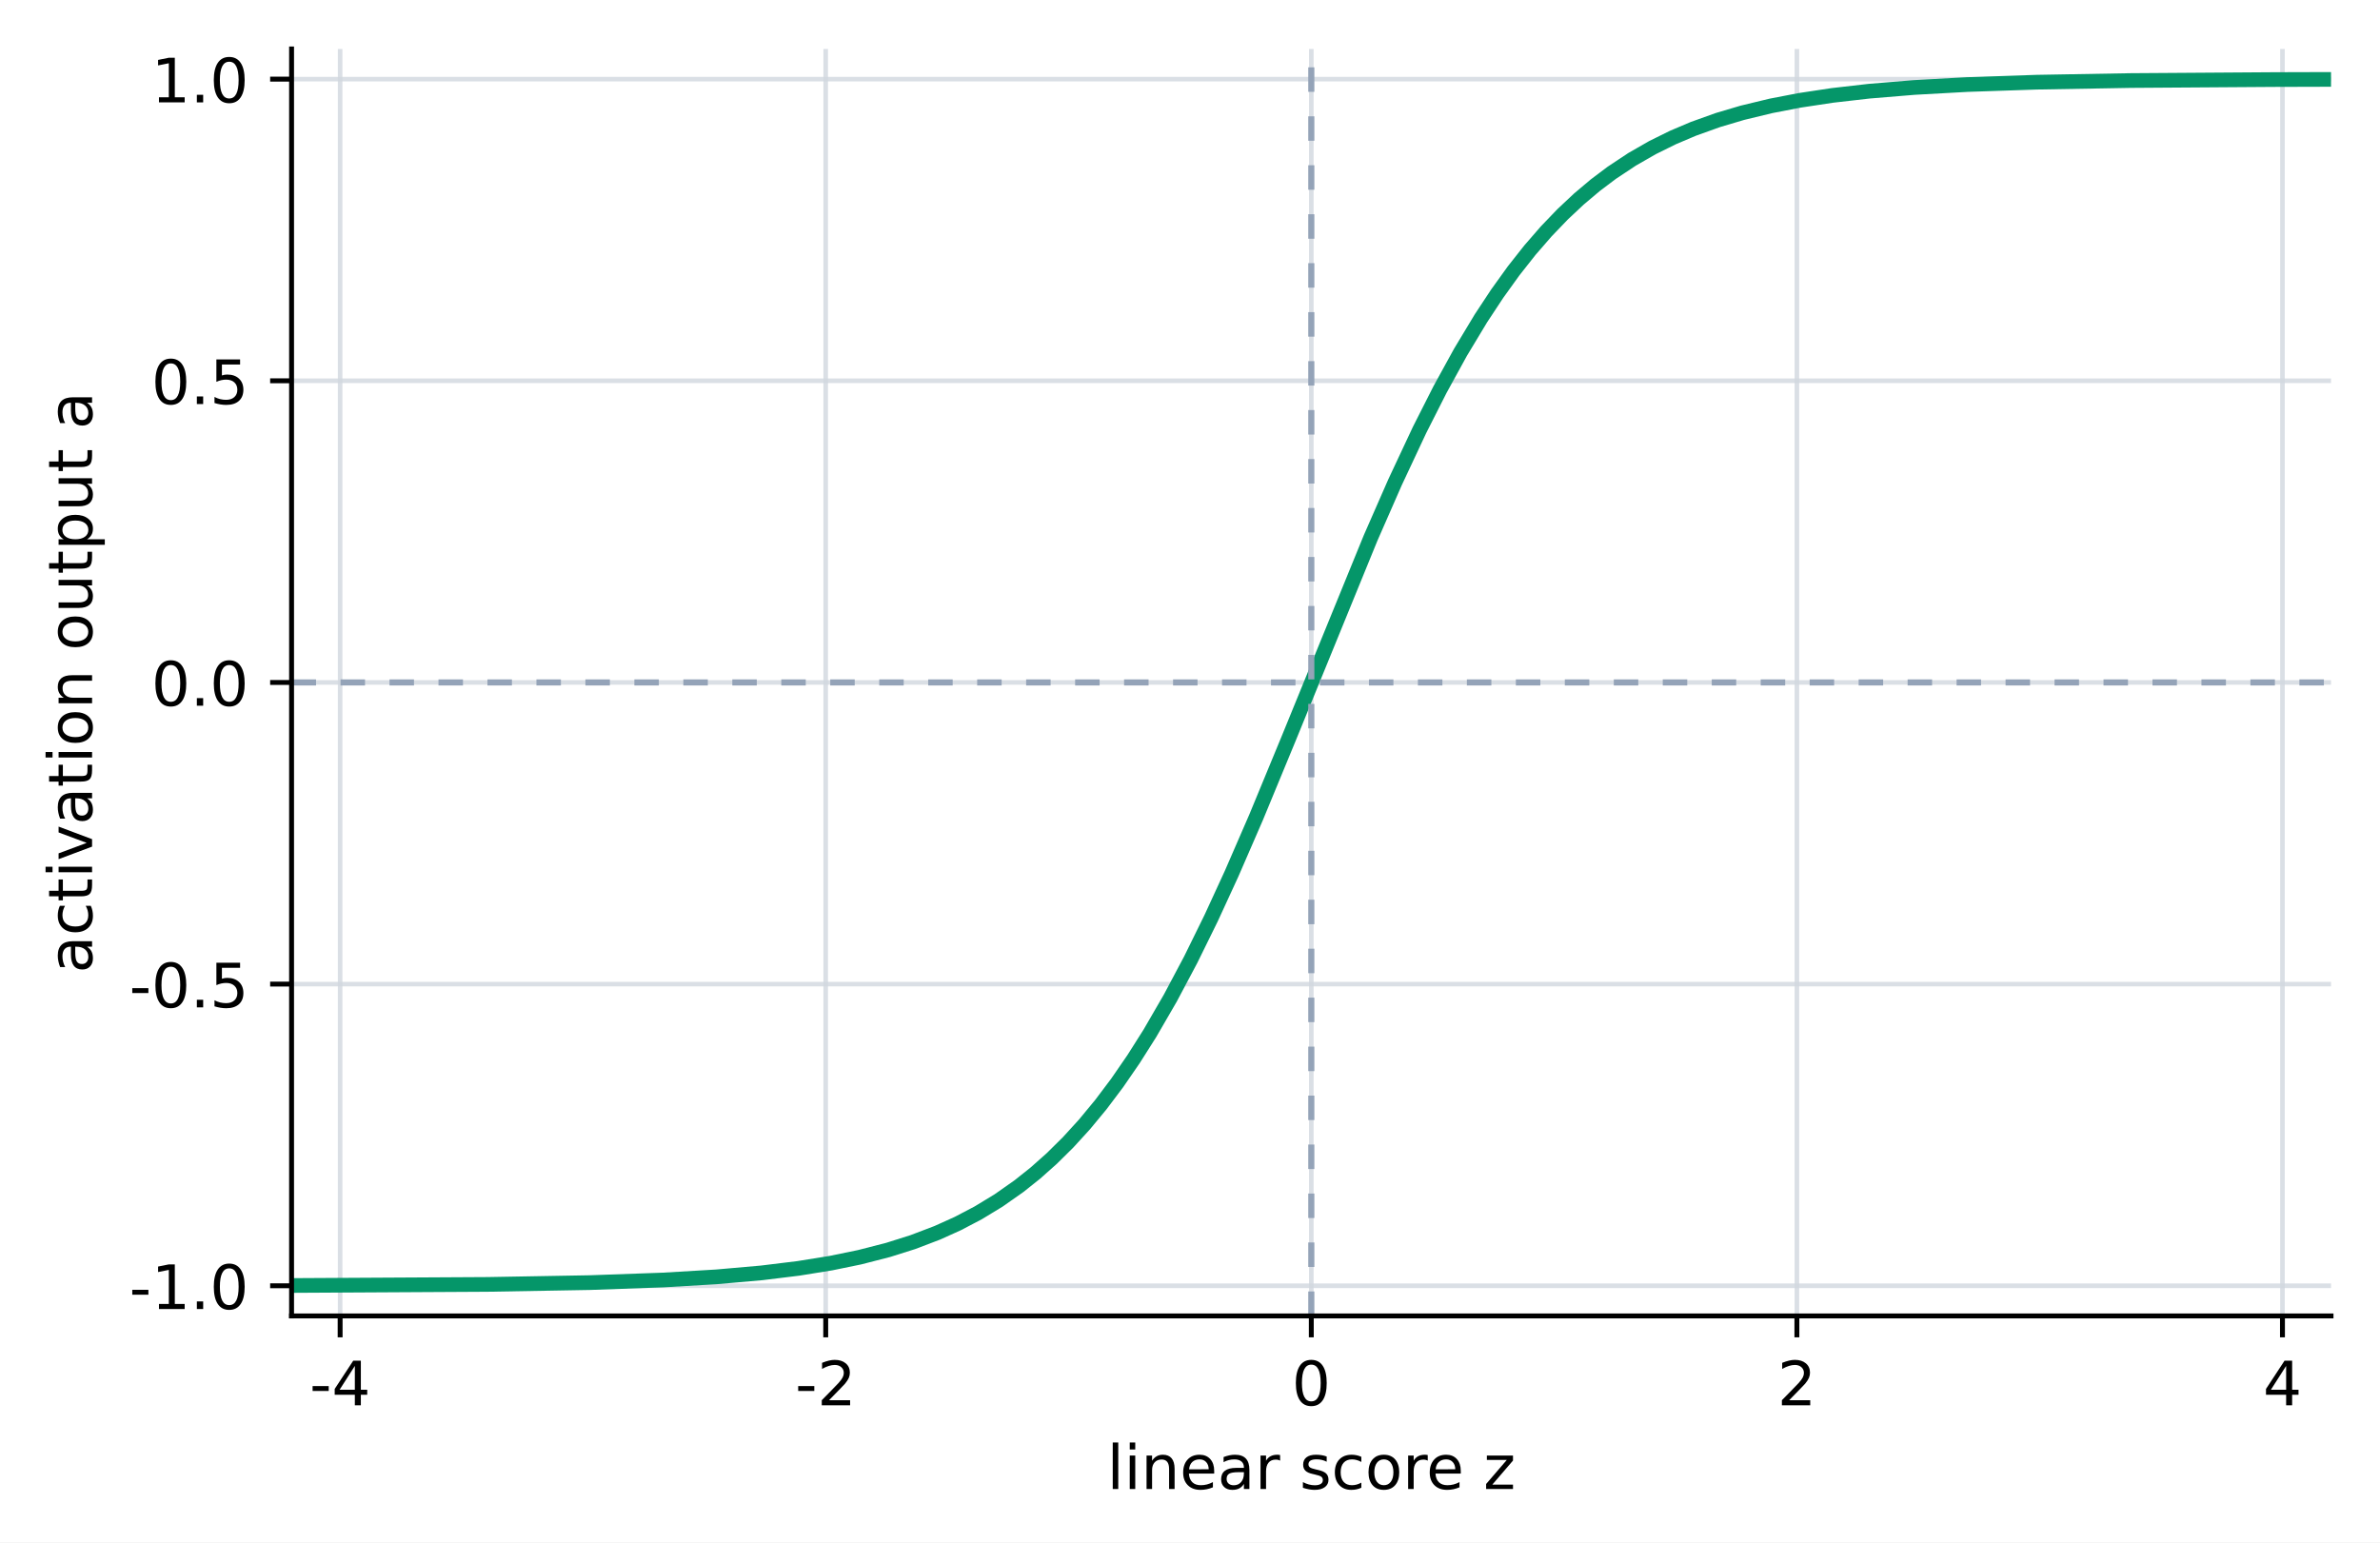
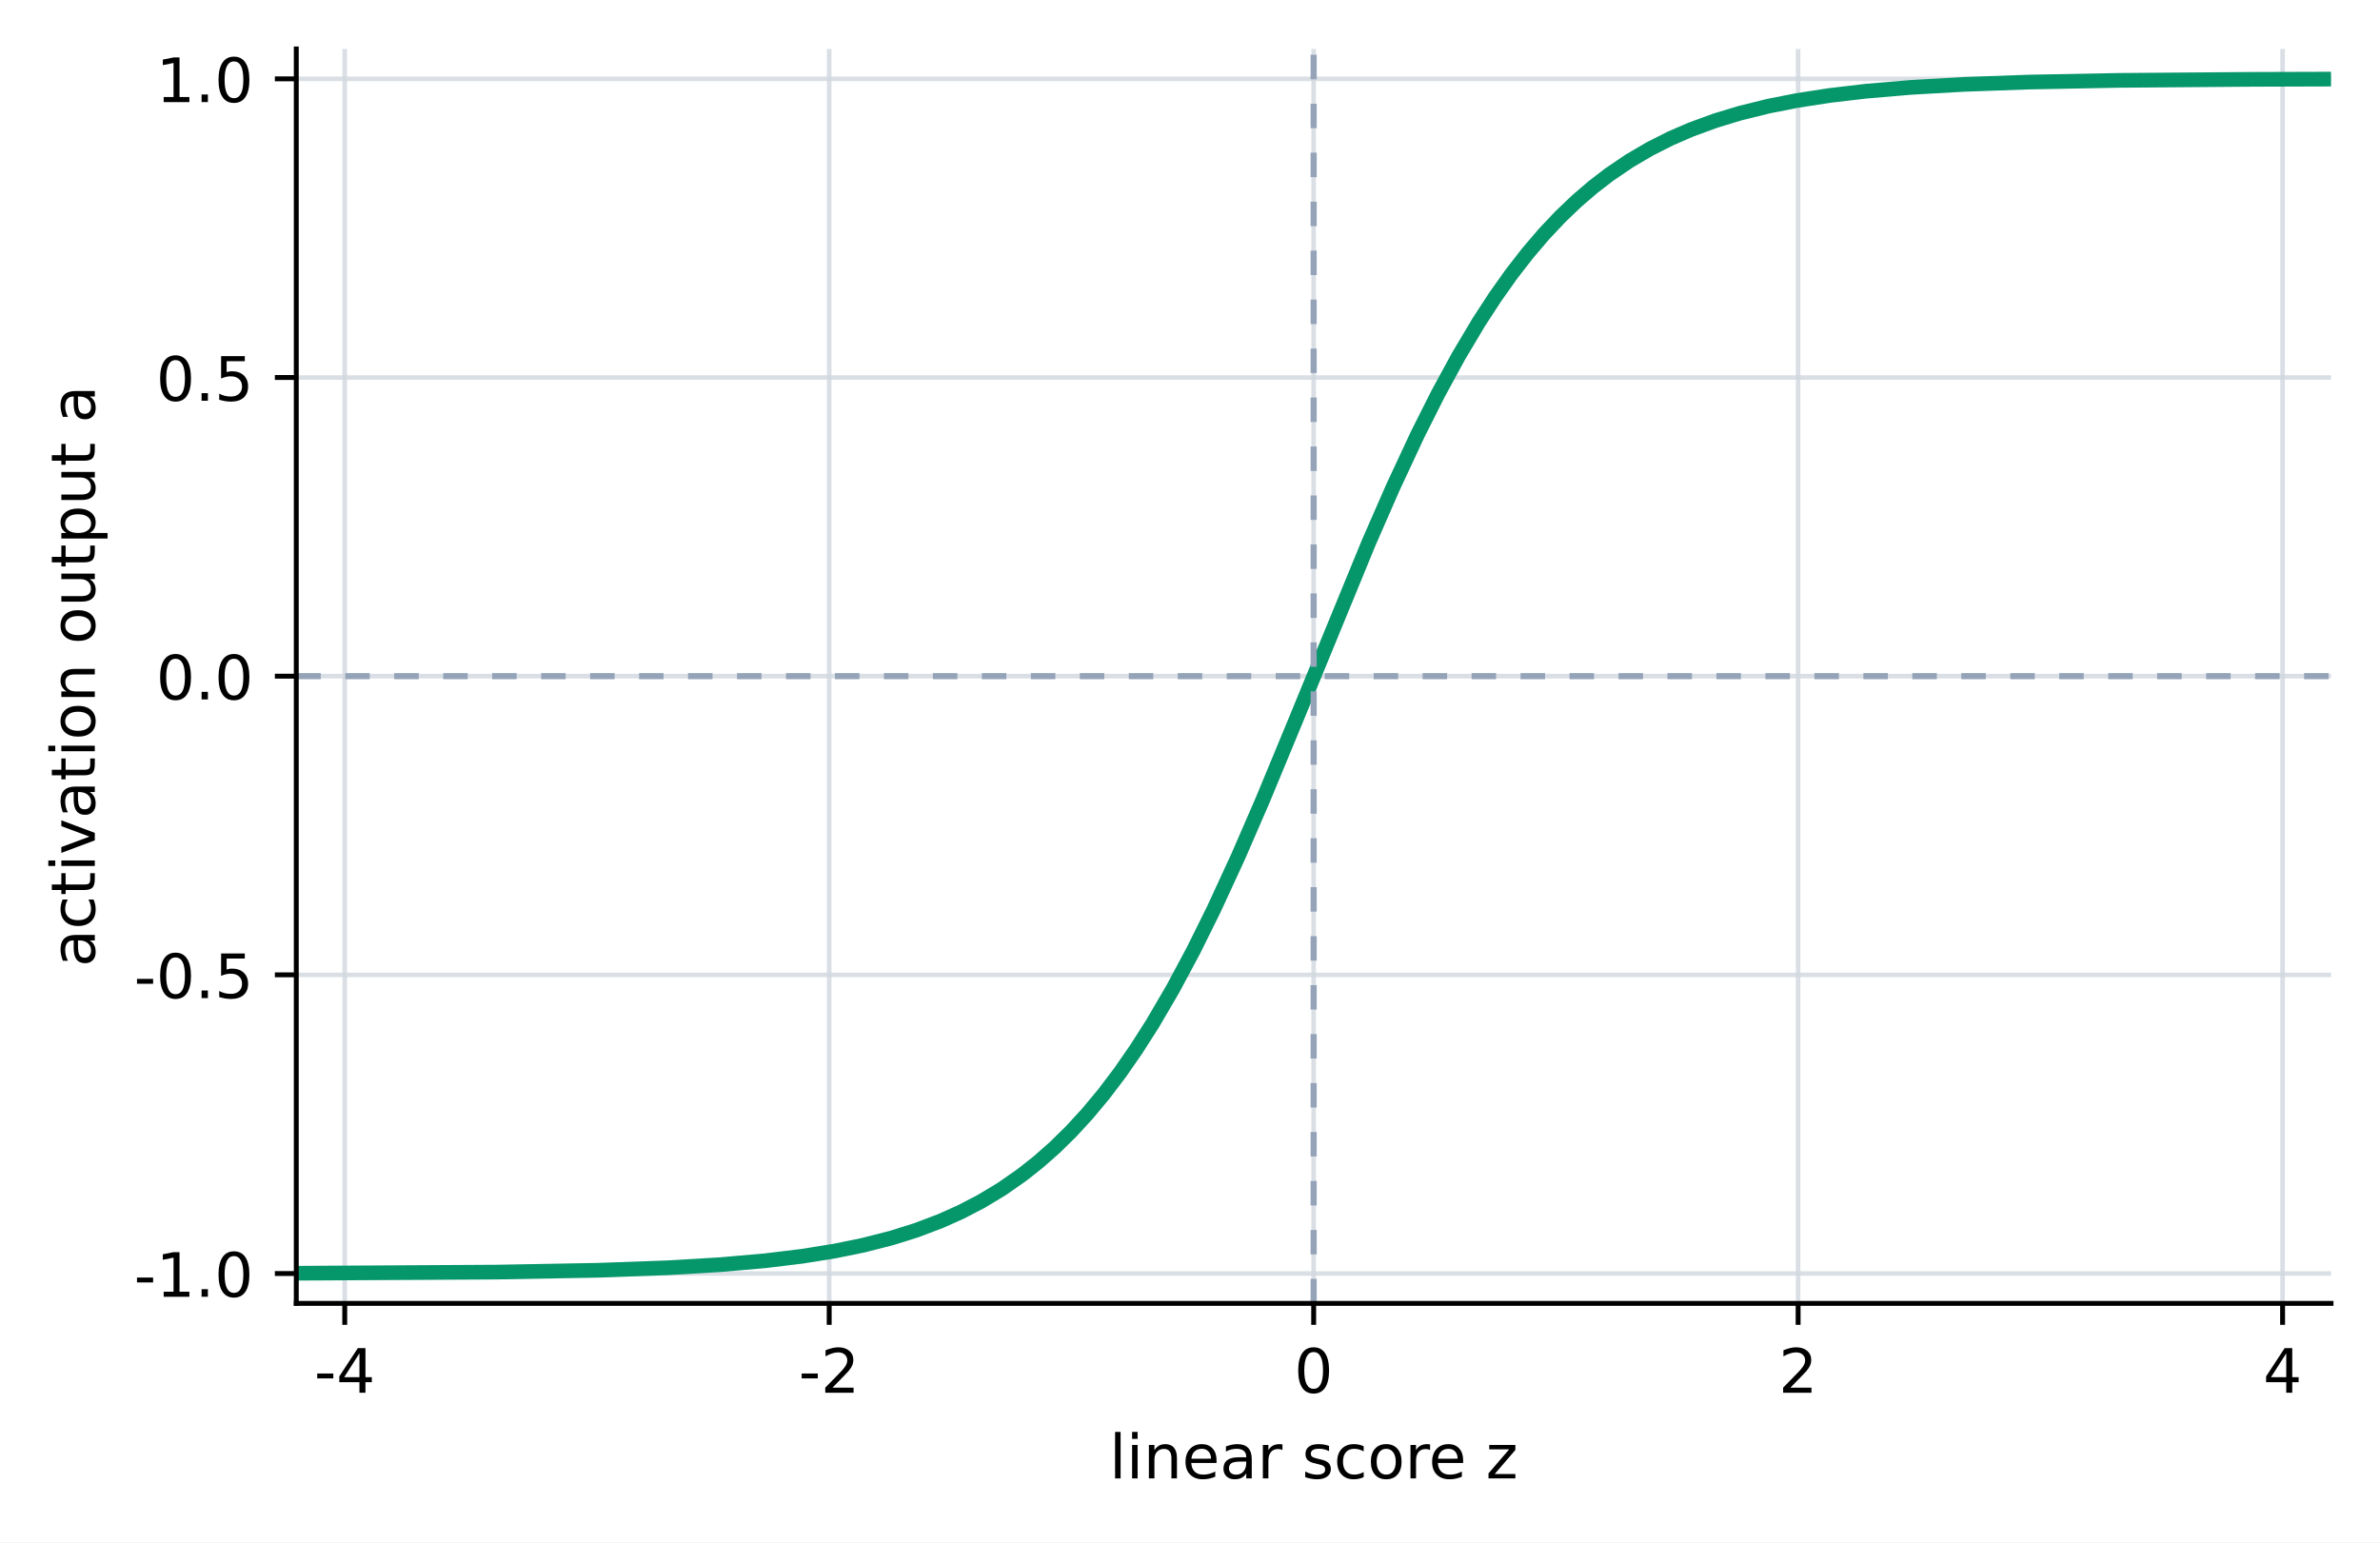
<svg xmlns="http://www.w3.org/2000/svg" xmlns:xlink="http://www.w3.org/1999/xlink" width="388.8pt" height="252pt" viewBox="0 0 388.8 252" version="1.1" role="img" aria-labelledby="title desc">
  <defs>
    <style type="text/css">*{stroke-linejoin: round; stroke-linecap: butt}</style>
  </defs>
  <g id="figure_1">
    <g id="patch_1">
      <path d="M 0 252  L 388.8 252  L 388.8 0  L 0 0  z " style="fill: #ffffff" />
    </g>
    <g id="axes_1">
      <g id="patch_2">
-         <path d="M 47.631 215  L 380.8 215  L 380.8 8  L 47.631 8  z " style="fill: #ffffff" />
+         <path d="M 48.402 212.948  L 380.8 212.948  L 380.8 8  L 48.402 8  z " style="fill: #ffffff" />
      </g>
      <g id="matplotlib.axis_1">
        <g id="xtick_1">
          <g id="line2d_1">
-             <path d="M 55.564 215  L 55.564 8  " clip-path="url(#pb662e02b39)" style="fill: none; stroke: #d0d7de; stroke-opacity: 0.8; stroke-width: 0.75; stroke-linecap: square" />
+             <path d="M 56.317 212.948  L 56.317 8  " clip-path="url(#pa9cb6f035e)" style="fill: none; stroke: #d0d7de; stroke-opacity: 0.8; stroke-width: 0.75; stroke-linecap: square" />
          </g>
          <g id="line2d_2">
            <defs>
-               <path id="m4435da10a6" d="M 0 0  L 0 3.5  " style="stroke: #000000; stroke-width: 0.8" />
-             </defs>
-             <g>
-               <use xlink:href="#m4435da10a6" x="55.564" y="215" style="stroke: #000000; stroke-width: 0.8" />
+               <path id="me7002ce77c" d="M 0 0  L 0 3.5  " style="stroke: #000000; stroke-width: 0.8" />
+             </defs>
+             <g>
+               <use xlink:href="#me7002ce77c" x="56.317" y="212.948" style="stroke: #000000; stroke-width: 0.8" />
            </g>
          </g>
          <g id="text_1">
-             <g transform="translate(50.57868 229.5984) scale(0.1 -0.1)">
-               <defs>
-                 <path id="DejaVuSans-2d" d="M 313 2009  L 1997 2009  L 1997 1497  L 313 1497  L 313 2009  z " transform="scale(0.015625)" />
-                 <path id="DejaVuSans-34" d="M 2419 4116  L 825 1625  L 2419 1625  L 2419 4116  z M 2253 4666  L 3047 4666  L 3047 1625  L 3713 1625  L 3713 1100  L 3047 1100  L 3047 0  L 2419 0  L 2419 1100  L 313 1100  L 313 1709  L 2253 4666  z " transform="scale(0.015625)" />
-               </defs>
-               <use xlink:href="#DejaVuSans-2d" />
-               <use xlink:href="#DejaVuSans-34" x="36.084" />
+             <g transform="translate(51.33142 227.5453) scale(0.1 -0.1)">
+               <defs>
+                 <path id="DejaVuSans-10" d="M 313 2009  L 1997 2009  L 1997 1497  L 313 1497  L 313 2009  z " transform="scale(0.015625)" />
+                 <path id="DejaVuSans-17" d="M 2419 4116  L 825 1625  L 2419 1625  L 2419 4116  z M 2253 4666  L 3047 4666  L 3047 1625  L 3713 1625  L 3713 1100  L 3047 1100  L 3047 0  L 2419 0  L 2419 1100  L 313 1100  L 313 1709  L 2253 4666  z " transform="scale(0.015625)" />
+               </defs>
+               <use xlink:href="#DejaVuSans-10" />
+               <use xlink:href="#DejaVuSans-17" transform="translate(36.07812 0)" />
            </g>
          </g>
        </g>
        <g id="xtick_2">
          <g id="line2d_3">
-             <path d="M 134.89 215  L 134.89 8  " clip-path="url(#pb662e02b39)" style="fill: none; stroke: #d0d7de; stroke-opacity: 0.8; stroke-width: 0.75; stroke-linecap: square" />
+             <path d="M 135.459 212.948  L 135.459 8  " clip-path="url(#pa9cb6f035e)" style="fill: none; stroke: #d0d7de; stroke-opacity: 0.8; stroke-width: 0.75; stroke-linecap: square" />
          </g>
          <g id="line2d_4">
            <g>
-               <use xlink:href="#m4435da10a6" x="134.89" y="215" style="stroke: #000000; stroke-width: 0.8" />
+               <use xlink:href="#me7002ce77c" x="135.459" y="212.948" style="stroke: #000000; stroke-width: 0.8" />
            </g>
          </g>
          <g id="text_2">
-             <g transform="translate(129.9046 229.5984) scale(0.1 -0.1)">
-               <defs>
-                 <path id="DejaVuSans-32" d="M 1228 531  L 3431 531  L 3431 0  L 469 0  L 469 531  Q 828 903 1448 1529  Q 2069 2156 2228 2338  Q 2531 2678 2651 2914  Q 2772 3150 2772 3378  Q 2772 3750 2511 3984  Q 2250 4219 1831 4219  Q 1534 4219 1204 4116  Q 875 4013 500 3803  L 500 4441  Q 881 4594 1212 4672  Q 1544 4750 1819 4750  Q 2544 4750 2975 4387  Q 3406 4025 3406 3419  Q 3406 3131 3298 2873  Q 3191 2616 2906 2266  Q 2828 2175 2409 1742  Q 1991 1309 1228 531  z " transform="scale(0.015625)" />
-               </defs>
-               <use xlink:href="#DejaVuSans-2d" />
-               <use xlink:href="#DejaVuSans-32" x="36.084" />
+             <g transform="translate(130.4737 227.5453) scale(0.1 -0.1)">
+               <defs>
+                 <path id="DejaVuSans-15" d="M 1228 531  L 3431 531  L 3431 0  L 469 0  L 469 531  Q 828 903 1448 1529  Q 2069 2156 2228 2338  Q 2531 2678 2651 2914  Q 2772 3150 2772 3378  Q 2772 3750 2511 3984  Q 2250 4219 1831 4219  Q 1534 4219 1204 4116  Q 875 4013 500 3803  L 500 4441  Q 881 4594 1212 4672  Q 1544 4750 1819 4750  Q 2544 4750 2975 4387  Q 3406 4025 3406 3419  Q 3406 3131 3298 2873  Q 3191 2616 2906 2266  Q 2828 2175 2409 1742  Q 1991 1309 1228 531  z " transform="scale(0.015625)" />
+               </defs>
+               <use xlink:href="#DejaVuSans-10" />
+               <use xlink:href="#DejaVuSans-15" transform="translate(36.07812 0)" />
            </g>
          </g>
        </g>
        <g id="xtick_3">
          <g id="line2d_5">
-             <path d="M 214.216 215  L 214.216 8  " clip-path="url(#pb662e02b39)" style="fill: none; stroke: #d0d7de; stroke-opacity: 0.8; stroke-width: 0.75; stroke-linecap: square" />
+             <path d="M 214.601 212.948  L 214.601 8  " clip-path="url(#pa9cb6f035e)" style="fill: none; stroke: #d0d7de; stroke-opacity: 0.8; stroke-width: 0.75; stroke-linecap: square" />
          </g>
          <g id="line2d_6">
            <g>
-               <use xlink:href="#m4435da10a6" x="214.216" y="215" style="stroke: #000000; stroke-width: 0.8" />
+               <use xlink:href="#me7002ce77c" x="214.601" y="212.948" style="stroke: #000000; stroke-width: 0.8" />
            </g>
          </g>
          <g id="text_3">
-             <g transform="translate(211.0344 229.5984) scale(0.1 -0.1)">
-               <defs>
-                 <path id="DejaVuSans-30" d="M 2034 4250  Q 1547 4250 1301 3770  Q 1056 3291 1056 2328  Q 1056 1369 1301 889  Q 1547 409 2034 409  Q 2525 409 2770 889  Q 3016 1369 3016 2328  Q 3016 3291 2770 3770  Q 2525 4250 2034 4250  z M 2034 4750  Q 2819 4750 3233 4129  Q 3647 3509 3647 2328  Q 3647 1150 3233 529  Q 2819 -91 2034 -91  Q 1250 -91 836 529  Q 422 1150 422 2328  Q 422 3509 836 4129  Q 1250 4750 2034 4750  z " transform="scale(0.015625)" />
-               </defs>
-               <use xlink:href="#DejaVuSans-30" />
+             <g transform="translate(211.4199 227.5453) scale(0.1 -0.1)">
+               <defs>
+                 <path id="DejaVuSans-13" d="M 2034 4250  Q 1547 4250 1301 3770  Q 1056 3291 1056 2328  Q 1056 1369 1301 889  Q 1547 409 2034 409  Q 2525 409 2770 889  Q 3016 1369 3016 2328  Q 3016 3291 2770 3770  Q 2525 4250 2034 4250  z M 2034 4750  Q 2819 4750 3233 4129  Q 3647 3509 3647 2328  Q 3647 1150 3233 529  Q 2819 -91 2034 -91  Q 1250 -91 836 529  Q 422 1150 422 2328  Q 422 3509 836 4129  Q 1250 4750 2034 4750  z " transform="scale(0.015625)" />
+               </defs>
+               <use xlink:href="#DejaVuSans-13" />
            </g>
          </g>
        </g>
        <g id="xtick_4">
          <g id="line2d_7">
-             <path d="M 293.542 215  L 293.542 8  " clip-path="url(#pb662e02b39)" style="fill: none; stroke: #d0d7de; stroke-opacity: 0.8; stroke-width: 0.75; stroke-linecap: square" />
+             <path d="M 293.743 212.948  L 293.743 8  " clip-path="url(#pa9cb6f035e)" style="fill: none; stroke: #d0d7de; stroke-opacity: 0.8; stroke-width: 0.75; stroke-linecap: square" />
          </g>
          <g id="line2d_8">
            <g>
-               <use xlink:href="#m4435da10a6" x="293.542" y="215" style="stroke: #000000; stroke-width: 0.8" />
+               <use xlink:href="#me7002ce77c" x="293.743" y="212.948" style="stroke: #000000; stroke-width: 0.8" />
            </g>
          </g>
          <g id="text_4">
-             <g transform="translate(290.3603 229.5984) scale(0.1 -0.1)">
-               <use xlink:href="#DejaVuSans-32" />
+             <g transform="translate(290.5622 227.5453) scale(0.1 -0.1)">
+               <use xlink:href="#DejaVuSans-15" />
            </g>
          </g>
        </g>
        <g id="xtick_5">
          <g id="line2d_9">
-             <path d="M 372.867 215  L 372.867 8  " clip-path="url(#pb662e02b39)" style="fill: none; stroke: #d0d7de; stroke-opacity: 0.8; stroke-width: 0.75; stroke-linecap: square" />
+             <path d="M 372.886 212.948  L 372.886 8  " clip-path="url(#pa9cb6f035e)" style="fill: none; stroke: #d0d7de; stroke-opacity: 0.8; stroke-width: 0.75; stroke-linecap: square" />
          </g>
          <g id="line2d_10">
            <g>
-               <use xlink:href="#m4435da10a6" x="372.867" y="215" style="stroke: #000000; stroke-width: 0.8" />
+               <use xlink:href="#me7002ce77c" x="372.886" y="212.948" style="stroke: #000000; stroke-width: 0.8" />
            </g>
          </g>
          <g id="text_5">
-             <g transform="translate(369.6862 229.5984) scale(0.1 -0.1)">
-               <use xlink:href="#DejaVuSans-34" />
+             <g transform="translate(369.7045 227.5453) scale(0.1 -0.1)">
+               <use xlink:href="#DejaVuSans-17" />
            </g>
          </g>
        </g>
        <g id="text_6">
-           <g transform="translate(180.8375 243.2766) scale(0.1 -0.1)">
-             <defs>
-               <path id="DejaVuSans-6c" d="M 603 4863  L 1178 4863  L 1178 0  L 603 0  L 603 4863  z " transform="scale(0.015625)" />
-               <path id="DejaVuSans-69" d="M 603 3500  L 1178 3500  L 1178 0  L 603 0  L 603 3500  z M 603 4863  L 1178 4863  L 1178 4134  L 603 4134  L 603 4863  z " transform="scale(0.015625)" />
-               <path id="DejaVuSans-6e" d="M 3513 2113  L 3513 0  L 2938 0  L 2938 2094  Q 2938 2591 2744 2837  Q 2550 3084 2163 3084  Q 1697 3084 1428 2787  Q 1159 2491 1159 1978  L 1159 0  L 581 0  L 581 3500  L 1159 3500  L 1159 2956  Q 1366 3272 1645 3428  Q 1925 3584 2291 3584  Q 2894 3584 3203 3211  Q 3513 2838 3513 2113  z " transform="scale(0.015625)" />
-               <path id="DejaVuSans-65" d="M 3597 1894  L 3597 1613  L 953 1613  Q 991 1019 1311 708  Q 1631 397 2203 397  Q 2534 397 2845 478  Q 3156 559 3463 722  L 3463 178  Q 3153 47 2828 -22  Q 2503 -91 2169 -91  Q 1331 -91 842 396  Q 353 884 353 1716  Q 353 2575 817 3079  Q 1281 3584 2069 3584  Q 2775 3584 3186 3129  Q 3597 2675 3597 1894  z M 3022 2063  Q 3016 2534 2758 2815  Q 2500 3097 2075 3097  Q 1594 3097 1305 2825  Q 1016 2553 972 2059  L 3022 2063  z " transform="scale(0.015625)" />
-               <path id="DejaVuSans-61" d="M 2194 1759  Q 1497 1759 1228 1600  Q 959 1441 959 1056  Q 959 750 1161 570  Q 1363 391 1709 391  Q 2188 391 2477 730  Q 2766 1069 2766 1631  L 2766 1759  L 2194 1759  z M 3341 1997  L 3341 0  L 2766 0  L 2766 531  Q 2569 213 2275 61  Q 1981 -91 1556 -91  Q 1019 -91 701 211  Q 384 513 384 1019  Q 384 1609 779 1909  Q 1175 2209 1959 2209  L 2766 2209  L 2766 2266  Q 2766 2663 2505 2880  Q 2244 3097 1772 3097  Q 1472 3097 1187 3025  Q 903 2953 641 2809  L 641 3341  Q 956 3463 1253 3523  Q 1550 3584 1831 3584  Q 2591 3584 2966 3190  Q 3341 2797 3341 1997  z " transform="scale(0.015625)" />
-               <path id="DejaVuSans-72" d="M 2631 2963  Q 2534 3019 2420 3045  Q 2306 3072 2169 3072  Q 1681 3072 1420 2755  Q 1159 2438 1159 1844  L 1159 0  L 581 0  L 581 3500  L 1159 3500  L 1159 2956  Q 1341 3275 1631 3429  Q 1922 3584 2338 3584  Q 2397 3584 2469 3576  Q 2541 3569 2628 3553  L 2631 2963  z " transform="scale(0.015625)" />
-               <path id="DejaVuSans-20" transform="scale(0.015625)" />
-               <path id="DejaVuSans-73" d="M 2834 3397  L 2834 2853  Q 2591 2978 2328 3040  Q 2066 3103 1784 3103  Q 1356 3103 1142 2972  Q 928 2841 928 2578  Q 928 2378 1081 2264  Q 1234 2150 1697 2047  L 1894 2003  Q 2506 1872 2764 1633  Q 3022 1394 3022 966  Q 3022 478 2636 193  Q 2250 -91 1575 -91  Q 1294 -91 989 -36  Q 684 19 347 128  L 347 722  Q 666 556 975 473  Q 1284 391 1588 391  Q 1994 391 2212 530  Q 2431 669 2431 922  Q 2431 1156 2273 1281  Q 2116 1406 1581 1522  L 1381 1569  Q 847 1681 609 1914  Q 372 2147 372 2553  Q 372 3047 722 3315  Q 1072 3584 1716 3584  Q 2034 3584 2315 3537  Q 2597 3491 2834 3397  z " transform="scale(0.015625)" />
-               <path id="DejaVuSans-63" d="M 3122 3366  L 3122 2828  Q 2878 2963 2633 3030  Q 2388 3097 2138 3097  Q 1578 3097 1268 2742  Q 959 2388 959 1747  Q 959 1106 1268 751  Q 1578 397 2138 397  Q 2388 397 2633 464  Q 2878 531 3122 666  L 3122 134  Q 2881 22 2623 -34  Q 2366 -91 2075 -91  Q 1284 -91 818 406  Q 353 903 353 1747  Q 353 2603 823 3093  Q 1294 3584 2113 3584  Q 2378 3584 2631 3529  Q 2884 3475 3122 3366  z " transform="scale(0.015625)" />
-               <path id="DejaVuSans-6f" d="M 1959 3097  Q 1497 3097 1228 2736  Q 959 2375 959 1747  Q 959 1119 1226 758  Q 1494 397 1959 397  Q 2419 397 2687 759  Q 2956 1122 2956 1747  Q 2956 2369 2687 2733  Q 2419 3097 1959 3097  z M 1959 3584  Q 2709 3584 3137 3096  Q 3566 2609 3566 1747  Q 3566 888 3137 398  Q 2709 -91 1959 -91  Q 1206 -91 779 398  Q 353 888 353 1747  Q 353 2609 779 3096  Q 1206 3584 1959 3584  z " transform="scale(0.015625)" />
-               <path id="DejaVuSans-7a" d="M 353 3500  L 3084 3500  L 3084 2975  L 922 459  L 3084 459  L 3084 0  L 275 0  L 275 525  L 2438 3041  L 353 3041  L 353 3500  z " transform="scale(0.015625)" />
-             </defs>
-             <use xlink:href="#DejaVuSans-6c" />
-             <use xlink:href="#DejaVuSans-69" x="27.783" />
-             <use xlink:href="#DejaVuSans-6e" x="55.566" />
-             <use xlink:href="#DejaVuSans-65" x="118.945" />
-             <use xlink:href="#DejaVuSans-61" x="180.469" />
-             <use xlink:href="#DejaVuSans-72" x="241.748" />
-             <use xlink:href="#DejaVuSans-20" x="282.861" />
-             <use xlink:href="#DejaVuSans-73" x="314.648" />
-             <use xlink:href="#DejaVuSans-63" x="366.748" />
-             <use xlink:href="#DejaVuSans-6f" x="421.729" />
-             <use xlink:href="#DejaVuSans-72" x="482.91" />
-             <use xlink:href="#DejaVuSans-65" x="521.773" />
-             <use xlink:href="#DejaVuSans-20" x="583.297" />
-             <use xlink:href="#DejaVuSans-7a" x="615.084" />
+           <g transform="translate(181.2207 241.5461) scale(0.1 -0.1)">
+             <defs>
+               <path id="DejaVuSans-4f" d="M 603 4863  L 1178 4863  L 1178 0  L 603 0  L 603 4863  z " transform="scale(0.015625)" />
+               <path id="DejaVuSans-4c" d="M 603 3500  L 1178 3500  L 1178 0  L 603 0  L 603 3500  z M 603 4863  L 1178 4863  L 1178 4134  L 603 4134  L 603 4863  z " transform="scale(0.015625)" />
+               <path id="DejaVuSans-51" d="M 3513 2113  L 3513 0  L 2938 0  L 2938 2094  Q 2938 2591 2744 2837  Q 2550 3084 2163 3084  Q 1697 3084 1428 2787  Q 1159 2491 1159 1978  L 1159 0  L 581 0  L 581 3500  L 1159 3500  L 1159 2956  Q 1366 3272 1645 3428  Q 1925 3584 2291 3584  Q 2894 3584 3203 3211  Q 3513 2838 3513 2113  z " transform="scale(0.015625)" />
+               <path id="DejaVuSans-48" d="M 3597 1894  L 3597 1613  L 953 1613  Q 991 1019 1311 708  Q 1631 397 2203 397  Q 2534 397 2845 478  Q 3156 559 3463 722  L 3463 178  Q 3153 47 2828 -22  Q 2503 -91 2169 -91  Q 1331 -91 842 396  Q 353 884 353 1716  Q 353 2575 817 3079  Q 1281 3584 2069 3584  Q 2775 3584 3186 3129  Q 3597 2675 3597 1894  z M 3022 2063  Q 3016 2534 2758 2815  Q 2500 3097 2075 3097  Q 1594 3097 1305 2825  Q 1016 2553 972 2059  L 3022 2063  z " transform="scale(0.015625)" />
+               <path id="DejaVuSans-44" d="M 2194 1759  Q 1497 1759 1228 1600  Q 959 1441 959 1056  Q 959 750 1161 570  Q 1363 391 1709 391  Q 2188 391 2477 730  Q 2766 1069 2766 1631  L 2766 1759  L 2194 1759  z M 3341 1997  L 3341 0  L 2766 0  L 2766 531  Q 2569 213 2275 61  Q 1981 -91 1556 -91  Q 1019 -91 701 211  Q 384 513 384 1019  Q 384 1609 779 1909  Q 1175 2209 1959 2209  L 2766 2209  L 2766 2266  Q 2766 2663 2505 2880  Q 2244 3097 1772 3097  Q 1472 3097 1187 3025  Q 903 2953 641 2809  L 641 3341  Q 956 3463 1253 3523  Q 1550 3584 1831 3584  Q 2591 3584 2966 3190  Q 3341 2797 3341 1997  z " transform="scale(0.015625)" />
+               <path id="DejaVuSans-55" d="M 2631 2963  Q 2534 3019 2420 3045  Q 2306 3072 2169 3072  Q 1681 3072 1420 2755  Q 1159 2438 1159 1844  L 1159 0  L 581 0  L 581 3500  L 1159 3500  L 1159 2956  Q 1341 3275 1631 3429  Q 1922 3584 2338 3584  Q 2397 3584 2469 3576  Q 2541 3569 2628 3553  L 2631 2963  z " transform="scale(0.015625)" />
+               <path id="DejaVuSans-3" transform="scale(0.015625)" />
+               <path id="DejaVuSans-56" d="M 2834 3397  L 2834 2853  Q 2591 2978 2328 3040  Q 2066 3103 1784 3103  Q 1356 3103 1142 2972  Q 928 2841 928 2578  Q 928 2378 1081 2264  Q 1234 2150 1697 2047  L 1894 2003  Q 2506 1872 2764 1633  Q 3022 1394 3022 966  Q 3022 478 2636 193  Q 2250 -91 1575 -91  Q 1294 -91 989 -36  Q 684 19 347 128  L 347 722  Q 666 556 975 473  Q 1284 391 1588 391  Q 1994 391 2212 530  Q 2431 669 2431 922  Q 2431 1156 2273 1281  Q 2116 1406 1581 1522  L 1381 1569  Q 847 1681 609 1914  Q 372 2147 372 2553  Q 372 3047 722 3315  Q 1072 3584 1716 3584  Q 2034 3584 2315 3537  Q 2597 3491 2834 3397  z " transform="scale(0.015625)" />
+               <path id="DejaVuSans-46" d="M 3122 3366  L 3122 2828  Q 2878 2963 2633 3030  Q 2388 3097 2138 3097  Q 1578 3097 1268 2742  Q 959 2388 959 1747  Q 959 1106 1268 751  Q 1578 397 2138 397  Q 2388 397 2633 464  Q 2878 531 3122 666  L 3122 134  Q 2881 22 2623 -34  Q 2366 -91 2075 -91  Q 1284 -91 818 406  Q 353 903 353 1747  Q 353 2603 823 3093  Q 1294 3584 2113 3584  Q 2378 3584 2631 3529  Q 2884 3475 3122 3366  z " transform="scale(0.015625)" />
+               <path id="DejaVuSans-52" d="M 1959 3097  Q 1497 3097 1228 2736  Q 959 2375 959 1747  Q 959 1119 1226 758  Q 1494 397 1959 397  Q 2419 397 2687 759  Q 2956 1122 2956 1747  Q 2956 2369 2687 2733  Q 2419 3097 1959 3097  z M 1959 3584  Q 2709 3584 3137 3096  Q 3566 2609 3566 1747  Q 3566 888 3137 398  Q 2709 -91 1959 -91  Q 1206 -91 779 398  Q 353 888 353 1747  Q 353 2609 779 3096  Q 1206 3584 1959 3584  z " transform="scale(0.015625)" />
+               <path id="DejaVuSans-5d" d="M 353 3500  L 3084 3500  L 3084 2975  L 922 459  L 3084 459  L 3084 0  L 275 0  L 275 525  L 2438 3041  L 353 3041  L 353 3500  z " transform="scale(0.015625)" />
+             </defs>
+             <use xlink:href="#DejaVuSans-4f" />
+             <use xlink:href="#DejaVuSans-4c" transform="translate(27.78125 0)" />
+             <use xlink:href="#DejaVuSans-51" transform="translate(55.5625 0)" />
+             <use xlink:href="#DejaVuSans-48" transform="translate(118.9375 0)" />
+             <use xlink:href="#DejaVuSans-44" transform="translate(180.4688 0)" />
+             <use xlink:href="#DejaVuSans-55" transform="translate(241.75 0)" />
+             <use xlink:href="#DejaVuSans-3" transform="translate(282.8594 0)" />
+             <use xlink:href="#DejaVuSans-56" transform="translate(314.6406 0)" />
+             <use xlink:href="#DejaVuSans-46" transform="translate(366.7344 0)" />
+             <use xlink:href="#DejaVuSans-52" transform="translate(421.7188 0)" />
+             <use xlink:href="#DejaVuSans-55" transform="translate(482.9062 0)" />
+             <use xlink:href="#DejaVuSans-48" transform="translate(521.8125 0)" />
+             <use xlink:href="#DejaVuSans-3" transform="translate(583.3438 0)" />
+             <use xlink:href="#DejaVuSans-5d" transform="translate(615.125 0)" />
          </g>
        </g>
      </g>
      <g id="matplotlib.axis_2">
        <g id="ytick_1">
          <g id="line2d_11">
-             <path d="M 47.631 210.071  L 380.8 210.071  " clip-path="url(#pb662e02b39)" style="fill: none; stroke: #d0d7de; stroke-opacity: 0.8; stroke-width: 0.75; stroke-linecap: square" />
+             <path d="M 48.402 208.068  L 380.8 208.068  " clip-path="url(#pa9cb6f035e)" style="fill: none; stroke: #d0d7de; stroke-opacity: 0.8; stroke-width: 0.75; stroke-linecap: square" />
          </g>
          <g id="line2d_12">
            <defs>
-               <path id="m10351e0a57" d="M 0 0  L -3.5 0  " style="stroke: #000000; stroke-width: 0.8" />
-             </defs>
-             <g>
-               <use xlink:href="#m10351e0a57" x="47.631" y="210.071" style="stroke: #000000; stroke-width: 0.8" />
+               <path id="m6788c39fdc" d="M 0 0  L -3.5 0  " style="stroke: #000000; stroke-width: 0.8" />
+             </defs>
+             <g>
+               <use xlink:href="#m6788c39fdc" x="48.402" y="208.068" style="stroke: #000000; stroke-width: 0.8" />
            </g>
          </g>
          <g id="text_7">
-             <g transform="translate(21.12031 213.8706) scale(0.1 -0.1)">
-               <defs>
-                 <path id="DejaVuSans-31" d="M 794 531  L 1825 531  L 1825 4091  L 703 3866  L 703 4441  L 1819 4666  L 2450 4666  L 2450 531  L 3481 531  L 3481 0  L 794 0  L 794 531  z " transform="scale(0.015625)" />
-                 <path id="DejaVuSans-2e" d="M 684 794  L 1344 794  L 1344 0  L 684 0  L 684 794  z " transform="scale(0.015625)" />
-               </defs>
-               <use xlink:href="#DejaVuSans-2d" />
-               <use xlink:href="#DejaVuSans-31" x="36.084" />
-               <use xlink:href="#DejaVuSans-2e" x="99.707" />
-               <use xlink:href="#DejaVuSans-30" x="131.494" />
+             <g transform="translate(21.89141 211.8668) scale(0.1 -0.1)">
+               <defs>
+                 <path id="DejaVuSans-14" d="M 794 531  L 1825 531  L 1825 4091  L 703 3866  L 703 4441  L 1819 4666  L 2450 4666  L 2450 531  L 3481 531  L 3481 0  L 794 0  L 794 531  z " transform="scale(0.015625)" />
+                 <path id="DejaVuSans-11" d="M 684 794  L 1344 794  L 1344 0  L 684 0  L 684 794  z " transform="scale(0.015625)" />
+               </defs>
+               <use xlink:href="#DejaVuSans-10" />
+               <use xlink:href="#DejaVuSans-14" transform="translate(36.07812 0)" />
+               <use xlink:href="#DejaVuSans-11" transform="translate(99.70312 0)" />
+               <use xlink:href="#DejaVuSans-13" transform="translate(131.4844 0)" />
            </g>
          </g>
        </g>
        <g id="ytick_2">
          <g id="line2d_13">
-             <path d="M 47.631 160.786  L 380.8 160.786  " clip-path="url(#pb662e02b39)" style="fill: none; stroke: #d0d7de; stroke-opacity: 0.8; stroke-width: 0.75; stroke-linecap: square" />
+             <path d="M 48.402 159.271  L 380.8 159.271  " clip-path="url(#pa9cb6f035e)" style="fill: none; stroke: #d0d7de; stroke-opacity: 0.8; stroke-width: 0.75; stroke-linecap: square" />
          </g>
          <g id="line2d_14">
            <g>
-               <use xlink:href="#m10351e0a57" x="47.631" y="160.786" style="stroke: #000000; stroke-width: 0.8" />
+               <use xlink:href="#m6788c39fdc" x="48.402" y="159.271" style="stroke: #000000; stroke-width: 0.8" />
            </g>
          </g>
          <g id="text_8">
-             <g transform="translate(21.12031 164.5849) scale(0.1 -0.1)">
-               <defs>
-                 <path id="DejaVuSans-35" d="M 691 4666  L 3169 4666  L 3169 4134  L 1269 4134  L 1269 2991  Q 1406 3038 1543 3061  Q 1681 3084 1819 3084  Q 2600 3084 3056 2656  Q 3513 2228 3513 1497  Q 3513 744 3044 326  Q 2575 -91 1722 -91  Q 1428 -91 1123 -41  Q 819 9 494 109  L 494 744  Q 775 591 1075 516  Q 1375 441 1709 441  Q 2250 441 2565 725  Q 2881 1009 2881 1497  Q 2881 1984 2565 2268  Q 2250 2553 1709 2553  Q 1456 2553 1204 2497  Q 953 2441 691 2322  L 691 4666  z " transform="scale(0.015625)" />
-               </defs>
-               <use xlink:href="#DejaVuSans-2d" />
-               <use xlink:href="#DejaVuSans-30" x="36.084" />
-               <use xlink:href="#DejaVuSans-2e" x="99.707" />
-               <use xlink:href="#DejaVuSans-35" x="131.494" />
+             <g transform="translate(21.89141 163.0697) scale(0.1 -0.1)">
+               <defs>
+                 <path id="DejaVuSans-18" d="M 691 4666  L 3169 4666  L 3169 4134  L 1269 4134  L 1269 2991  Q 1406 3038 1543 3061  Q 1681 3084 1819 3084  Q 2600 3084 3056 2656  Q 3513 2228 3513 1497  Q 3513 744 3044 326  Q 2575 -91 1722 -91  Q 1428 -91 1123 -41  Q 819 9 494 109  L 494 744  Q 775 591 1075 516  Q 1375 441 1709 441  Q 2250 441 2565 725  Q 2881 1009 2881 1497  Q 2881 1984 2565 2268  Q 2250 2553 1709 2553  Q 1456 2553 1204 2497  Q 953 2441 691 2322  L 691 4666  z " transform="scale(0.015625)" />
+               </defs>
+               <use xlink:href="#DejaVuSans-10" />
+               <use xlink:href="#DejaVuSans-13" transform="translate(36.07812 0)" />
+               <use xlink:href="#DejaVuSans-11" transform="translate(99.70312 0)" />
+               <use xlink:href="#DejaVuSans-18" transform="translate(131.4844 0)" />
            </g>
          </g>
        </g>
        <g id="ytick_3">
          <g id="line2d_15">
-             <path d="M 47.631 111.5  L 380.8 111.5  " clip-path="url(#pb662e02b39)" style="fill: none; stroke: #d0d7de; stroke-opacity: 0.8; stroke-width: 0.75; stroke-linecap: square" />
+             <path d="M 48.402 110.474  L 380.8 110.474  " clip-path="url(#pa9cb6f035e)" style="fill: none; stroke: #d0d7de; stroke-opacity: 0.8; stroke-width: 0.75; stroke-linecap: square" />
          </g>
          <g id="line2d_16">
            <g>
-               <use xlink:href="#m10351e0a57" x="47.631" y="111.5" style="stroke: #000000; stroke-width: 0.8" />
+               <use xlink:href="#m6788c39fdc" x="48.402" y="110.474" style="stroke: #000000; stroke-width: 0.8" />
            </g>
          </g>
          <g id="text_9">
-             <g transform="translate(24.72812 115.2992) scale(0.1 -0.1)">
-               <use xlink:href="#DejaVuSans-30" />
-               <use xlink:href="#DejaVuSans-2e" x="63.623" />
-               <use xlink:href="#DejaVuSans-30" x="95.41" />
+             <g transform="translate(25.49922 114.2727) scale(0.1 -0.1)">
+               <use xlink:href="#DejaVuSans-13" />
+               <use xlink:href="#DejaVuSans-11" transform="translate(63.625 0)" />
+               <use xlink:href="#DejaVuSans-13" transform="translate(95.40625 0)" />
            </g>
          </g>
        </g>
        <g id="ytick_4">
          <g id="line2d_17">
-             <path d="M 47.631 62.214  L 380.8 62.214  " clip-path="url(#pb662e02b39)" style="fill: none; stroke: #d0d7de; stroke-opacity: 0.8; stroke-width: 0.75; stroke-linecap: square" />
+             <path d="M 48.402 61.677  L 380.8 61.677  " clip-path="url(#pa9cb6f035e)" style="fill: none; stroke: #d0d7de; stroke-opacity: 0.8; stroke-width: 0.75; stroke-linecap: square" />
          </g>
          <g id="line2d_18">
            <g>
-               <use xlink:href="#m10351e0a57" x="47.631" y="62.214" style="stroke: #000000; stroke-width: 0.8" />
+               <use xlink:href="#m6788c39fdc" x="48.402" y="61.677" style="stroke: #000000; stroke-width: 0.8" />
            </g>
          </g>
          <g id="text_10">
-             <g transform="translate(24.72812 66.0135) scale(0.1 -0.1)">
-               <use xlink:href="#DejaVuSans-30" />
-               <use xlink:href="#DejaVuSans-2e" x="63.623" />
-               <use xlink:href="#DejaVuSans-35" x="95.41" />
+             <g transform="translate(25.49922 65.47559) scale(0.1 -0.1)">
+               <use xlink:href="#DejaVuSans-13" />
+               <use xlink:href="#DejaVuSans-11" transform="translate(63.625 0)" />
+               <use xlink:href="#DejaVuSans-18" transform="translate(95.40625 0)" />
            </g>
          </g>
        </g>
        <g id="ytick_5">
          <g id="line2d_19">
-             <path d="M 47.631 12.929  L 380.8 12.929  " clip-path="url(#pb662e02b39)" style="fill: none; stroke: #d0d7de; stroke-opacity: 0.8; stroke-width: 0.75; stroke-linecap: square" />
+             <path d="M 48.402 12.88  L 380.8 12.88  " clip-path="url(#pa9cb6f035e)" style="fill: none; stroke: #d0d7de; stroke-opacity: 0.8; stroke-width: 0.75; stroke-linecap: square" />
          </g>
          <g id="line2d_20">
            <g>
-               <use xlink:href="#m10351e0a57" x="47.631" y="12.929" style="stroke: #000000; stroke-width: 0.8" />
+               <use xlink:href="#m6788c39fdc" x="48.402" y="12.88" style="stroke: #000000; stroke-width: 0.8" />
            </g>
          </g>
          <g id="text_11">
-             <g transform="translate(24.72812 16.72779) scale(0.1 -0.1)">
-               <use xlink:href="#DejaVuSans-31" />
-               <use xlink:href="#DejaVuSans-2e" x="63.623" />
-               <use xlink:href="#DejaVuSans-30" x="95.41" />
+             <g transform="translate(25.49922 16.67853) scale(0.1 -0.1)">
+               <use xlink:href="#DejaVuSans-14" />
+               <use xlink:href="#DejaVuSans-11" transform="translate(63.625 0)" />
+               <use xlink:href="#DejaVuSans-13" transform="translate(95.40625 0)" />
            </g>
          </g>
        </g>
        <g id="text_12">
-           <g transform="translate(15.04063 158.9969) rotate(-90) scale(0.1 -0.1)">
-             <defs>
-               <path id="DejaVuSans-74" d="M 1172 4494  L 1172 3500  L 2356 3500  L 2356 3053  L 1172 3053  L 1172 1153  Q 1172 725 1289 603  Q 1406 481 1766 481  L 2356 481  L 2356 0  L 1766 0  Q 1100 0 847 248  Q 594 497 594 1153  L 594 3053  L 172 3053  L 172 3500  L 594 3500  L 594 4494  L 1172 4494  z " transform="scale(0.015625)" />
-               <path id="DejaVuSans-76" d="M 191 3500  L 800 3500  L 1894 563  L 2988 3500  L 3597 3500  L 2284 0  L 1503 0  L 191 3500  z " transform="scale(0.015625)" />
-               <path id="DejaVuSans-75" d="M 544 1381  L 544 3500  L 1119 3500  L 1119 1403  Q 1119 906 1312 657  Q 1506 409 1894 409  Q 2359 409 2629 706  Q 2900 1003 2900 1516  L 2900 3500  L 3475 3500  L 3475 0  L 2900 0  L 2900 538  Q 2691 219 2414 64  Q 2138 -91 1772 -91  Q 1169 -91 856 284  Q 544 659 544 1381  z M 1991 3584  L 1991 3584  z " transform="scale(0.015625)" />
-               <path id="DejaVuSans-70" d="M 1159 525  L 1159 -1331  L 581 -1331  L 581 3500  L 1159 3500  L 1159 2969  Q 1341 3281 1617 3432  Q 1894 3584 2278 3584  Q 2916 3584 3314 3078  Q 3713 2572 3713 1747  Q 3713 922 3314 415  Q 2916 -91 2278 -91  Q 1894 -91 1617 61  Q 1341 213 1159 525  z M 3116 1747  Q 3116 2381 2855 2742  Q 2594 3103 2138 3103  Q 1681 3103 1420 2742  Q 1159 2381 1159 1747  Q 1159 1113 1420 752  Q 1681 391 2138 391  Q 2594 391 2855 752  Q 3116 1113 3116 1747  z " transform="scale(0.015625)" />
-             </defs>
-             <use xlink:href="#DejaVuSans-61" />
-             <use xlink:href="#DejaVuSans-63" x="61.279" />
-             <use xlink:href="#DejaVuSans-74" x="116.26" />
-             <use xlink:href="#DejaVuSans-69" x="155.469" />
-             <use xlink:href="#DejaVuSans-76" x="183.252" />
-             <use xlink:href="#DejaVuSans-61" x="242.432" />
-             <use xlink:href="#DejaVuSans-74" x="303.711" />
-             <use xlink:href="#DejaVuSans-69" x="342.92" />
-             <use xlink:href="#DejaVuSans-6f" x="370.703" />
-             <use xlink:href="#DejaVuSans-6e" x="431.885" />
-             <use xlink:href="#DejaVuSans-20" x="495.264" />
-             <use xlink:href="#DejaVuSans-6f" x="527.051" />
-             <use xlink:href="#DejaVuSans-75" x="588.232" />
-             <use xlink:href="#DejaVuSans-74" x="651.611" />
-             <use xlink:href="#DejaVuSans-70" x="690.82" />
-             <use xlink:href="#DejaVuSans-75" x="754.297" />
-             <use xlink:href="#DejaVuSans-74" x="817.676" />
-             <use xlink:href="#DejaVuSans-20" x="856.885" />
-             <use xlink:href="#DejaVuSans-61" x="888.672" />
+           <g transform="translate(15.48906 157.9707) rotate(-90) scale(0.1 -0.1)">
+             <defs>
+               <path id="DejaVuSans-57" d="M 1172 4494  L 1172 3500  L 2356 3500  L 2356 3053  L 1172 3053  L 1172 1153  Q 1172 725 1289 603  Q 1406 481 1766 481  L 2356 481  L 2356 0  L 1766 0  Q 1100 0 847 248  Q 594 497 594 1153  L 594 3053  L 172 3053  L 172 3500  L 594 3500  L 594 4494  L 1172 4494  z " transform="scale(0.015625)" />
+               <path id="DejaVuSans-59" d="M 191 3500  L 800 3500  L 1894 563  L 2988 3500  L 3597 3500  L 2284 0  L 1503 0  L 191 3500  z " transform="scale(0.015625)" />
+               <path id="DejaVuSans-58" d="M 544 1381  L 544 3500  L 1119 3500  L 1119 1403  Q 1119 906 1312 657  Q 1506 409 1894 409  Q 2359 409 2629 706  Q 2900 1003 2900 1516  L 2900 3500  L 3475 3500  L 3475 0  L 2900 0  L 2900 538  Q 2691 219 2414 64  Q 2138 -91 1772 -91  Q 1169 -91 856 284  Q 544 659 544 1381  z M 1991 3584  L 1991 3584  z " transform="scale(0.015625)" />
+               <path id="DejaVuSans-53" d="M 1159 525  L 1159 -1331  L 581 -1331  L 581 3500  L 1159 3500  L 1159 2969  Q 1341 3281 1617 3432  Q 1894 3584 2278 3584  Q 2916 3584 3314 3078  Q 3713 2572 3713 1747  Q 3713 922 3314 415  Q 2916 -91 2278 -91  Q 1894 -91 1617 61  Q 1341 213 1159 525  z M 3116 1747  Q 3116 2381 2855 2742  Q 2594 3103 2138 3103  Q 1681 3103 1420 2742  Q 1159 2381 1159 1747  Q 1159 1113 1420 752  Q 1681 391 2138 391  Q 2594 391 2855 752  Q 3116 1113 3116 1747  z " transform="scale(0.015625)" />
+             </defs>
+             <use xlink:href="#DejaVuSans-44" />
+             <use xlink:href="#DejaVuSans-46" transform="translate(61.28125 0)" />
+             <use xlink:href="#DejaVuSans-57" transform="translate(116.2656 0)" />
+             <use xlink:href="#DejaVuSans-4c" transform="translate(155.4688 0)" />
+             <use xlink:href="#DejaVuSans-59" transform="translate(183.25 0)" />
+             <use xlink:href="#DejaVuSans-44" transform="translate(242.4375 0)" />
+             <use xlink:href="#DejaVuSans-57" transform="translate(303.7188 0)" />
+             <use xlink:href="#DejaVuSans-4c" transform="translate(342.9219 0)" />
+             <use xlink:href="#DejaVuSans-52" transform="translate(370.7031 0)" />
+             <use xlink:href="#DejaVuSans-51" transform="translate(431.8906 0)" />
+             <use xlink:href="#DejaVuSans-3" transform="translate(495.2656 0)" />
+             <use xlink:href="#DejaVuSans-52" transform="translate(527.0469 0)" />
+             <use xlink:href="#DejaVuSans-58" transform="translate(588.2344 0)" />
+             <use xlink:href="#DejaVuSans-57" transform="translate(651.6094 0)" />
+             <use xlink:href="#DejaVuSans-53" transform="translate(690.8125 0)" />
+             <use xlink:href="#DejaVuSans-58" transform="translate(754.2969 0)" />
+             <use xlink:href="#DejaVuSans-57" transform="translate(817.6719 0)" />
+             <use xlink:href="#DejaVuSans-3" transform="translate(856.875 0)" />
+             <use xlink:href="#DejaVuSans-44" transform="translate(888.6562 0)" />
          </g>
        </g>
      </g>
      <g id="line2d_21">
-         <path d="M 47.631 210.027  L 79.68 209.849  L 96.371 209.555  L 108.389 209.127  L 117.069 208.612  L 124.414 207.965  L 130.423 207.23  L 135.764 206.369  L 140.438 205.408  L 145.111 204.206  L 149.118 202.94  L 153.124 201.414  L 156.462 199.908  L 159.8 198.158  L 163.139 196.128  L 166.477 193.783  L 169.148 191.654  L 171.818 189.279  L 174.489 186.638  L 177.16 183.711  L 179.83 180.482  L 182.501 176.933  L 185.172 173.053  L 187.843 168.833  L 191.181 163.074  L 194.519 156.787  L 197.858 149.995  L 201.196 142.743  L 205.202 133.523  L 210.543 120.6  L 223.897 87.907  L 227.903 78.773  L 231.909 70.23  L 235.247 63.636  L 238.586 57.558  L 241.924 52.014  L 244.595 47.965  L 247.265 44.252  L 249.936 40.865  L 252.607 37.789  L 255.278 35.007  L 257.948 32.502  L 260.619 30.252  L 263.29 28.239  L 266.628 26.025  L 269.966 24.111  L 273.305 22.462  L 276.643 21.046  L 280.649 19.611  L 284.655 18.423  L 289.329 17.295  L 294.003 16.394  L 299.344 15.587  L 305.353 14.899  L 312.697 14.293  L 321.377 13.812  L 332.728 13.428  L 348.084 13.159  L 371.453 13  L 380.8 12.973  L 380.8 12.973  " clip-path="url(#pb662e02b39)" style="fill: none; stroke: #059669; stroke-width: 2.4; stroke-linecap: square" />
+         <path d="M 48.402 208.024  L 81.043 207.84  L 97.696 207.539  L 109.02 207.133  L 117.68 206.623  L 125.007 205.983  L 131.002 205.255  L 136.331 204.402  L 140.994 203.451  L 145.657 202.26  L 149.654 201.007  L 153.65 199.496  L 156.981 198.005  L 160.312 196.272  L 163.642 194.263  L 166.973 191.941  L 169.638 189.833  L 172.302 187.482  L 174.967 184.867  L 177.631 181.969  L 180.296 178.771  L 182.96 175.258  L 185.625 171.416  L 188.289 167.238  L 191.62 161.537  L 194.95 155.312  L 198.281 148.587  L 202.278 139.921  L 206.275 130.712  L 211.604 117.853  L 223.594 88.669  L 227.591 79.541  L 231.587 70.977  L 234.918 64.35  L 238.249 58.228  L 241.579 52.633  L 244.244 48.54  L 246.908 44.781  L 249.573 41.348  L 252.237 38.227  L 254.902 35.402  L 257.566 32.854  L 260.231 30.566  L 262.895 28.516  L 266.226 26.259  L 269.557 24.308  L 272.887 22.626  L 276.218 21.18  L 280.215 19.715  L 284.212 18.501  L 288.874 17.348  L 293.537 16.427  L 298.866 15.601  L 304.861 14.897  L 312.189 14.277  L 320.849 13.784  L 331.507 13.408  L 346.161 13.132  L 368.144 12.963  L 380.8 12.924  L 380.8 12.924  " clip-path="url(#pa9cb6f035e)" style="fill: none; stroke: #059669; stroke-width: 2.4; stroke-linecap: square" />
      </g>
      <g id="line2d_22">
-         <path d="M 214.216 215  L 214.216 8  " clip-path="url(#pb662e02b39)" style="fill: none; stroke-dasharray: 4,4; stroke-dashoffset: 0; stroke: #94a3b8" />
+         <path d="M 214.601 212.948  L 214.601 8  " clip-path="url(#pa9cb6f035e)" style="fill: none; stroke-dasharray: 4,4; stroke-dashoffset: 0; stroke: #94a3b8" />
      </g>
      <g id="line2d_23">
-         <path d="M 47.631 111.5  L 380.8 111.5  " clip-path="url(#pb662e02b39)" style="fill: none; stroke-dasharray: 4,4; stroke-dashoffset: 0; stroke: #94a3b8" />
+         <path d="M 48.402 110.474  L 380.8 110.474  " clip-path="url(#pa9cb6f035e)" style="fill: none; stroke-dasharray: 4,4; stroke-dashoffset: 0; stroke: #94a3b8" />
      </g>
      <g id="patch_3">
-         <path d="M 47.631 215  L 47.631 8  " style="fill: none; stroke: #000000; stroke-width: 0.8; stroke-linejoin: miter; stroke-linecap: square" />
+         <path d="M 48.402 212.948  L 48.402 8  " style="fill: none; stroke: #000000; stroke-width: 0.8; stroke-linejoin: miter; stroke-linecap: square" />
      </g>
      <g id="patch_4">
-         <path d="M 47.631 215  L 380.8 215  " style="fill: none; stroke: #000000; stroke-width: 0.8; stroke-linejoin: miter; stroke-linecap: square" />
+         <path d="M 48.402 212.948  L 380.8 212.948  " style="fill: none; stroke: #000000; stroke-width: 0.8; stroke-linejoin: miter; stroke-linecap: square" />
      </g>
    </g>
  </g>
  <defs>
-     <clipPath id="pb662e02b39">
-       <rect x="47.631" y="8" width="333.169" height="207" />
+     <clipPath id="pa9cb6f035e">
+       <rect x="48.402" y="8" width="332.398" height="204.948" />
    </clipPath>
  </defs>
</svg>
